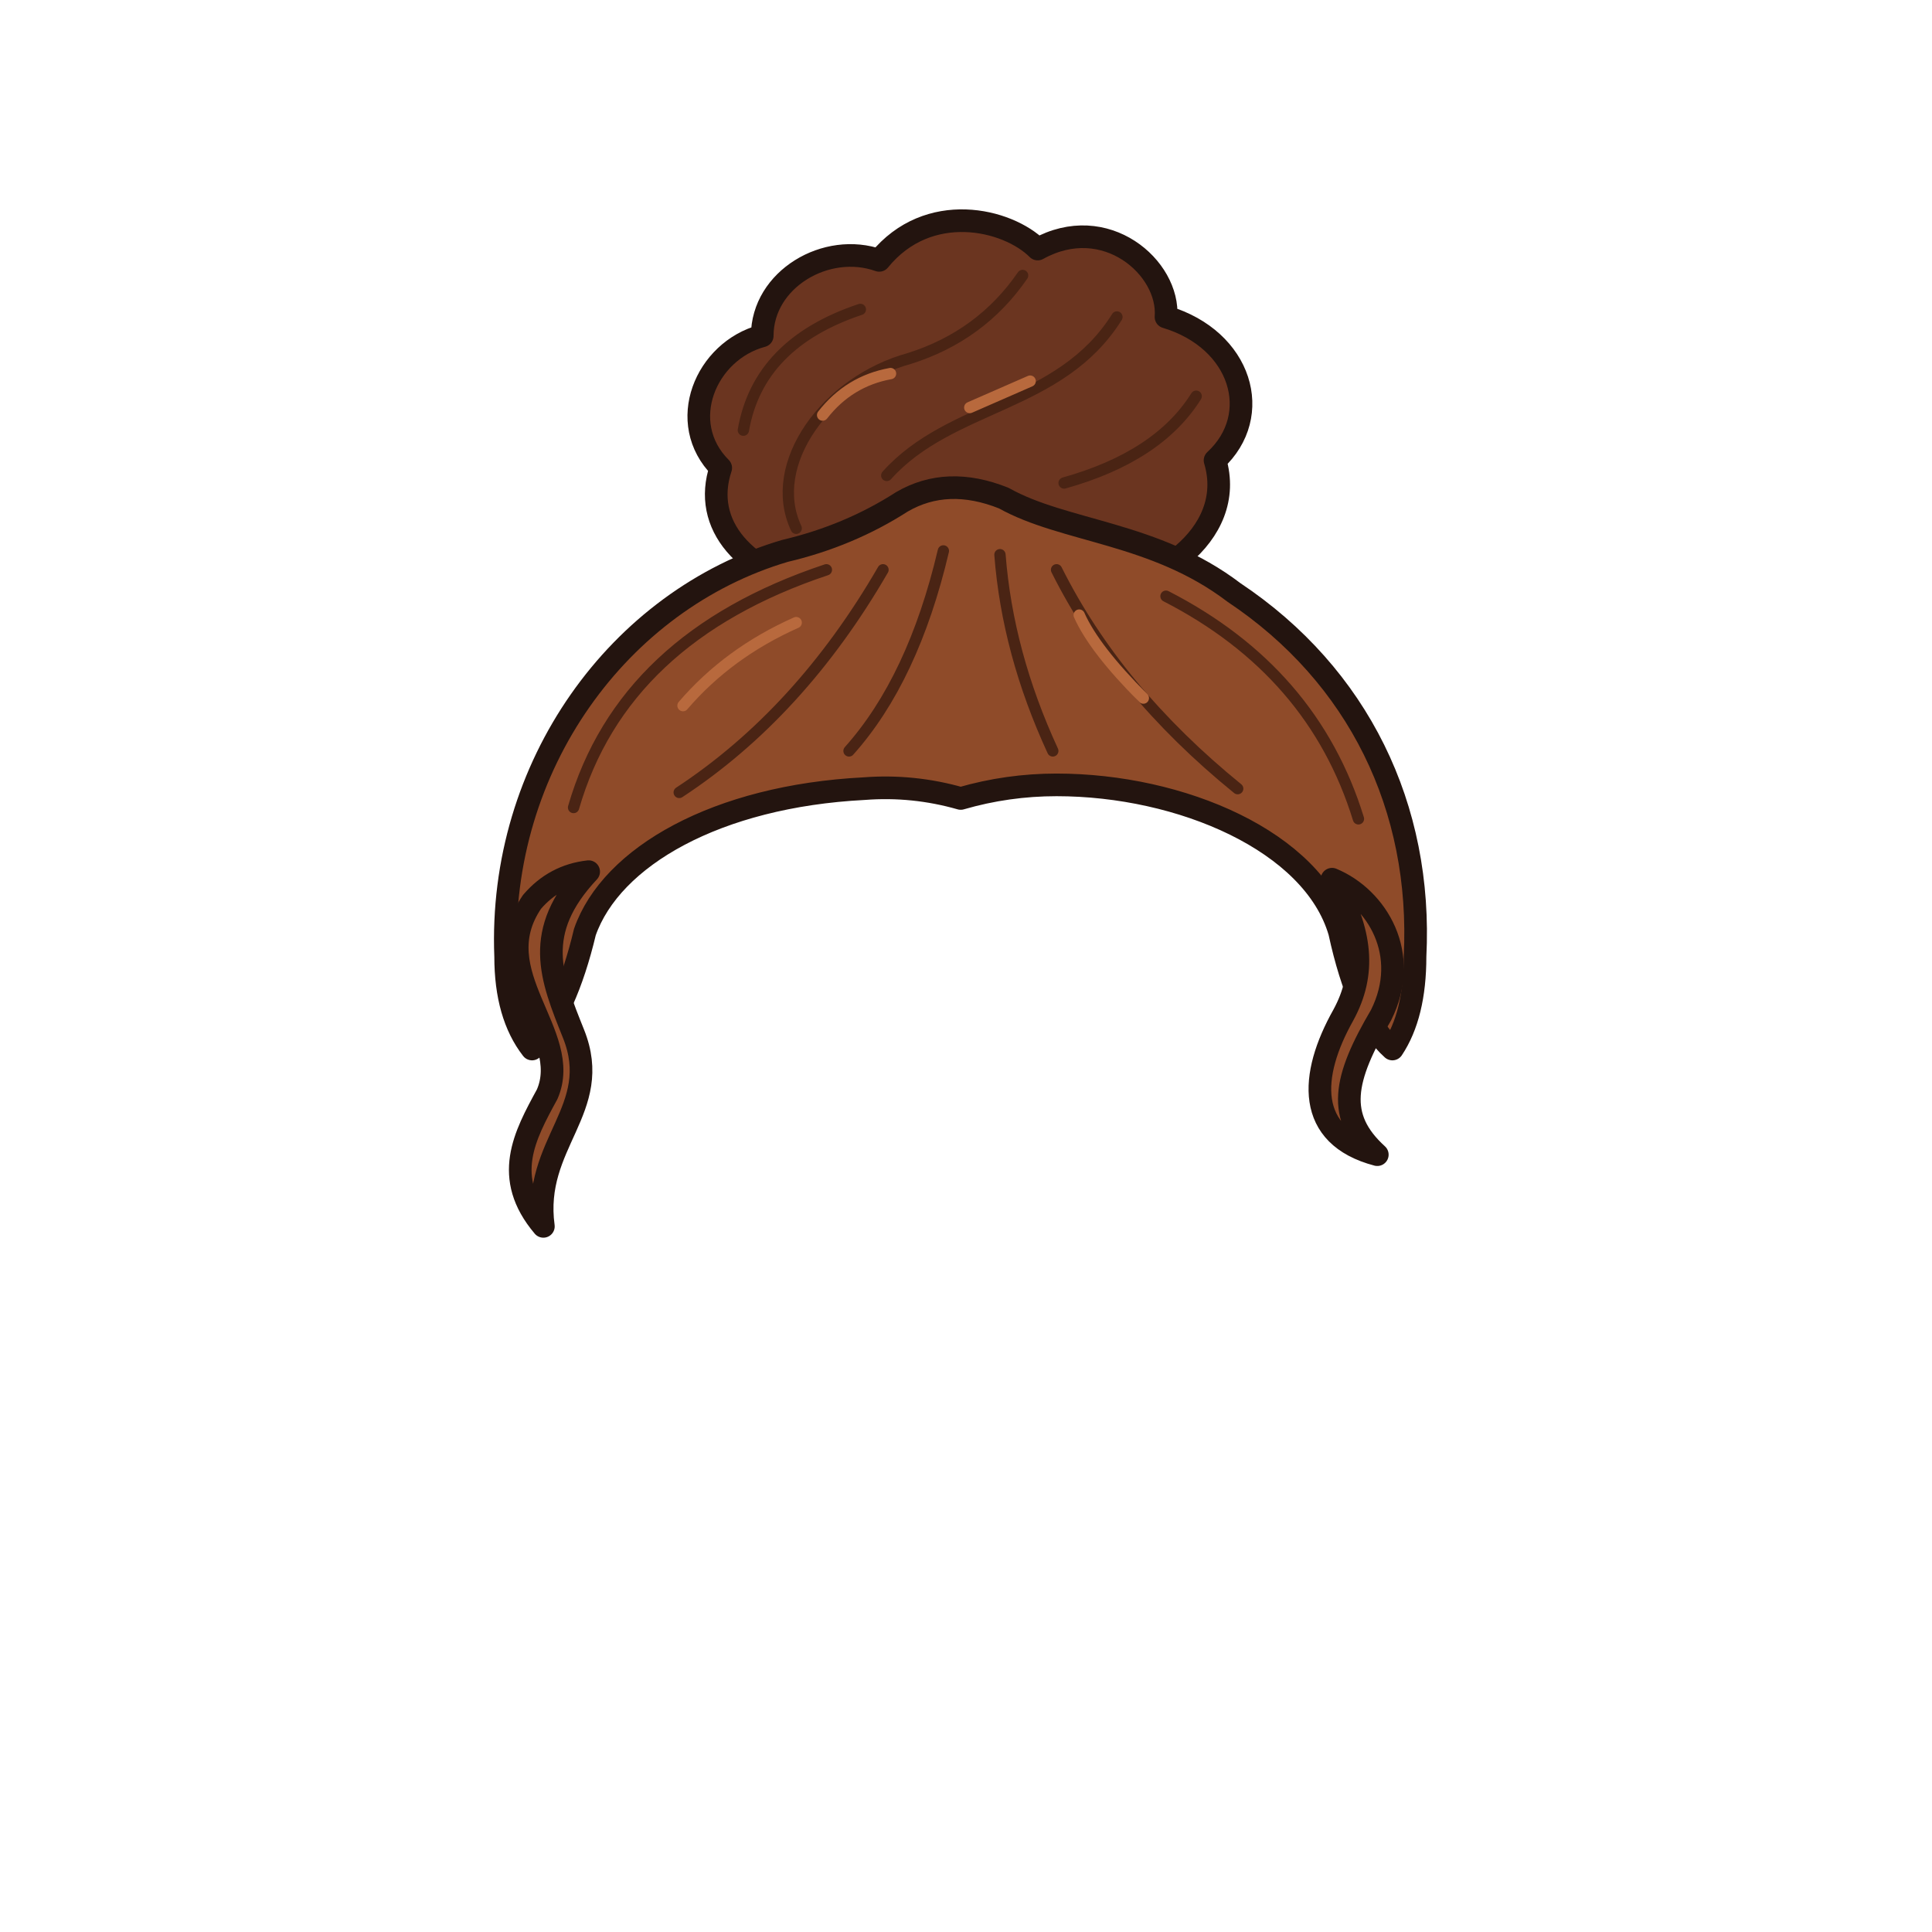
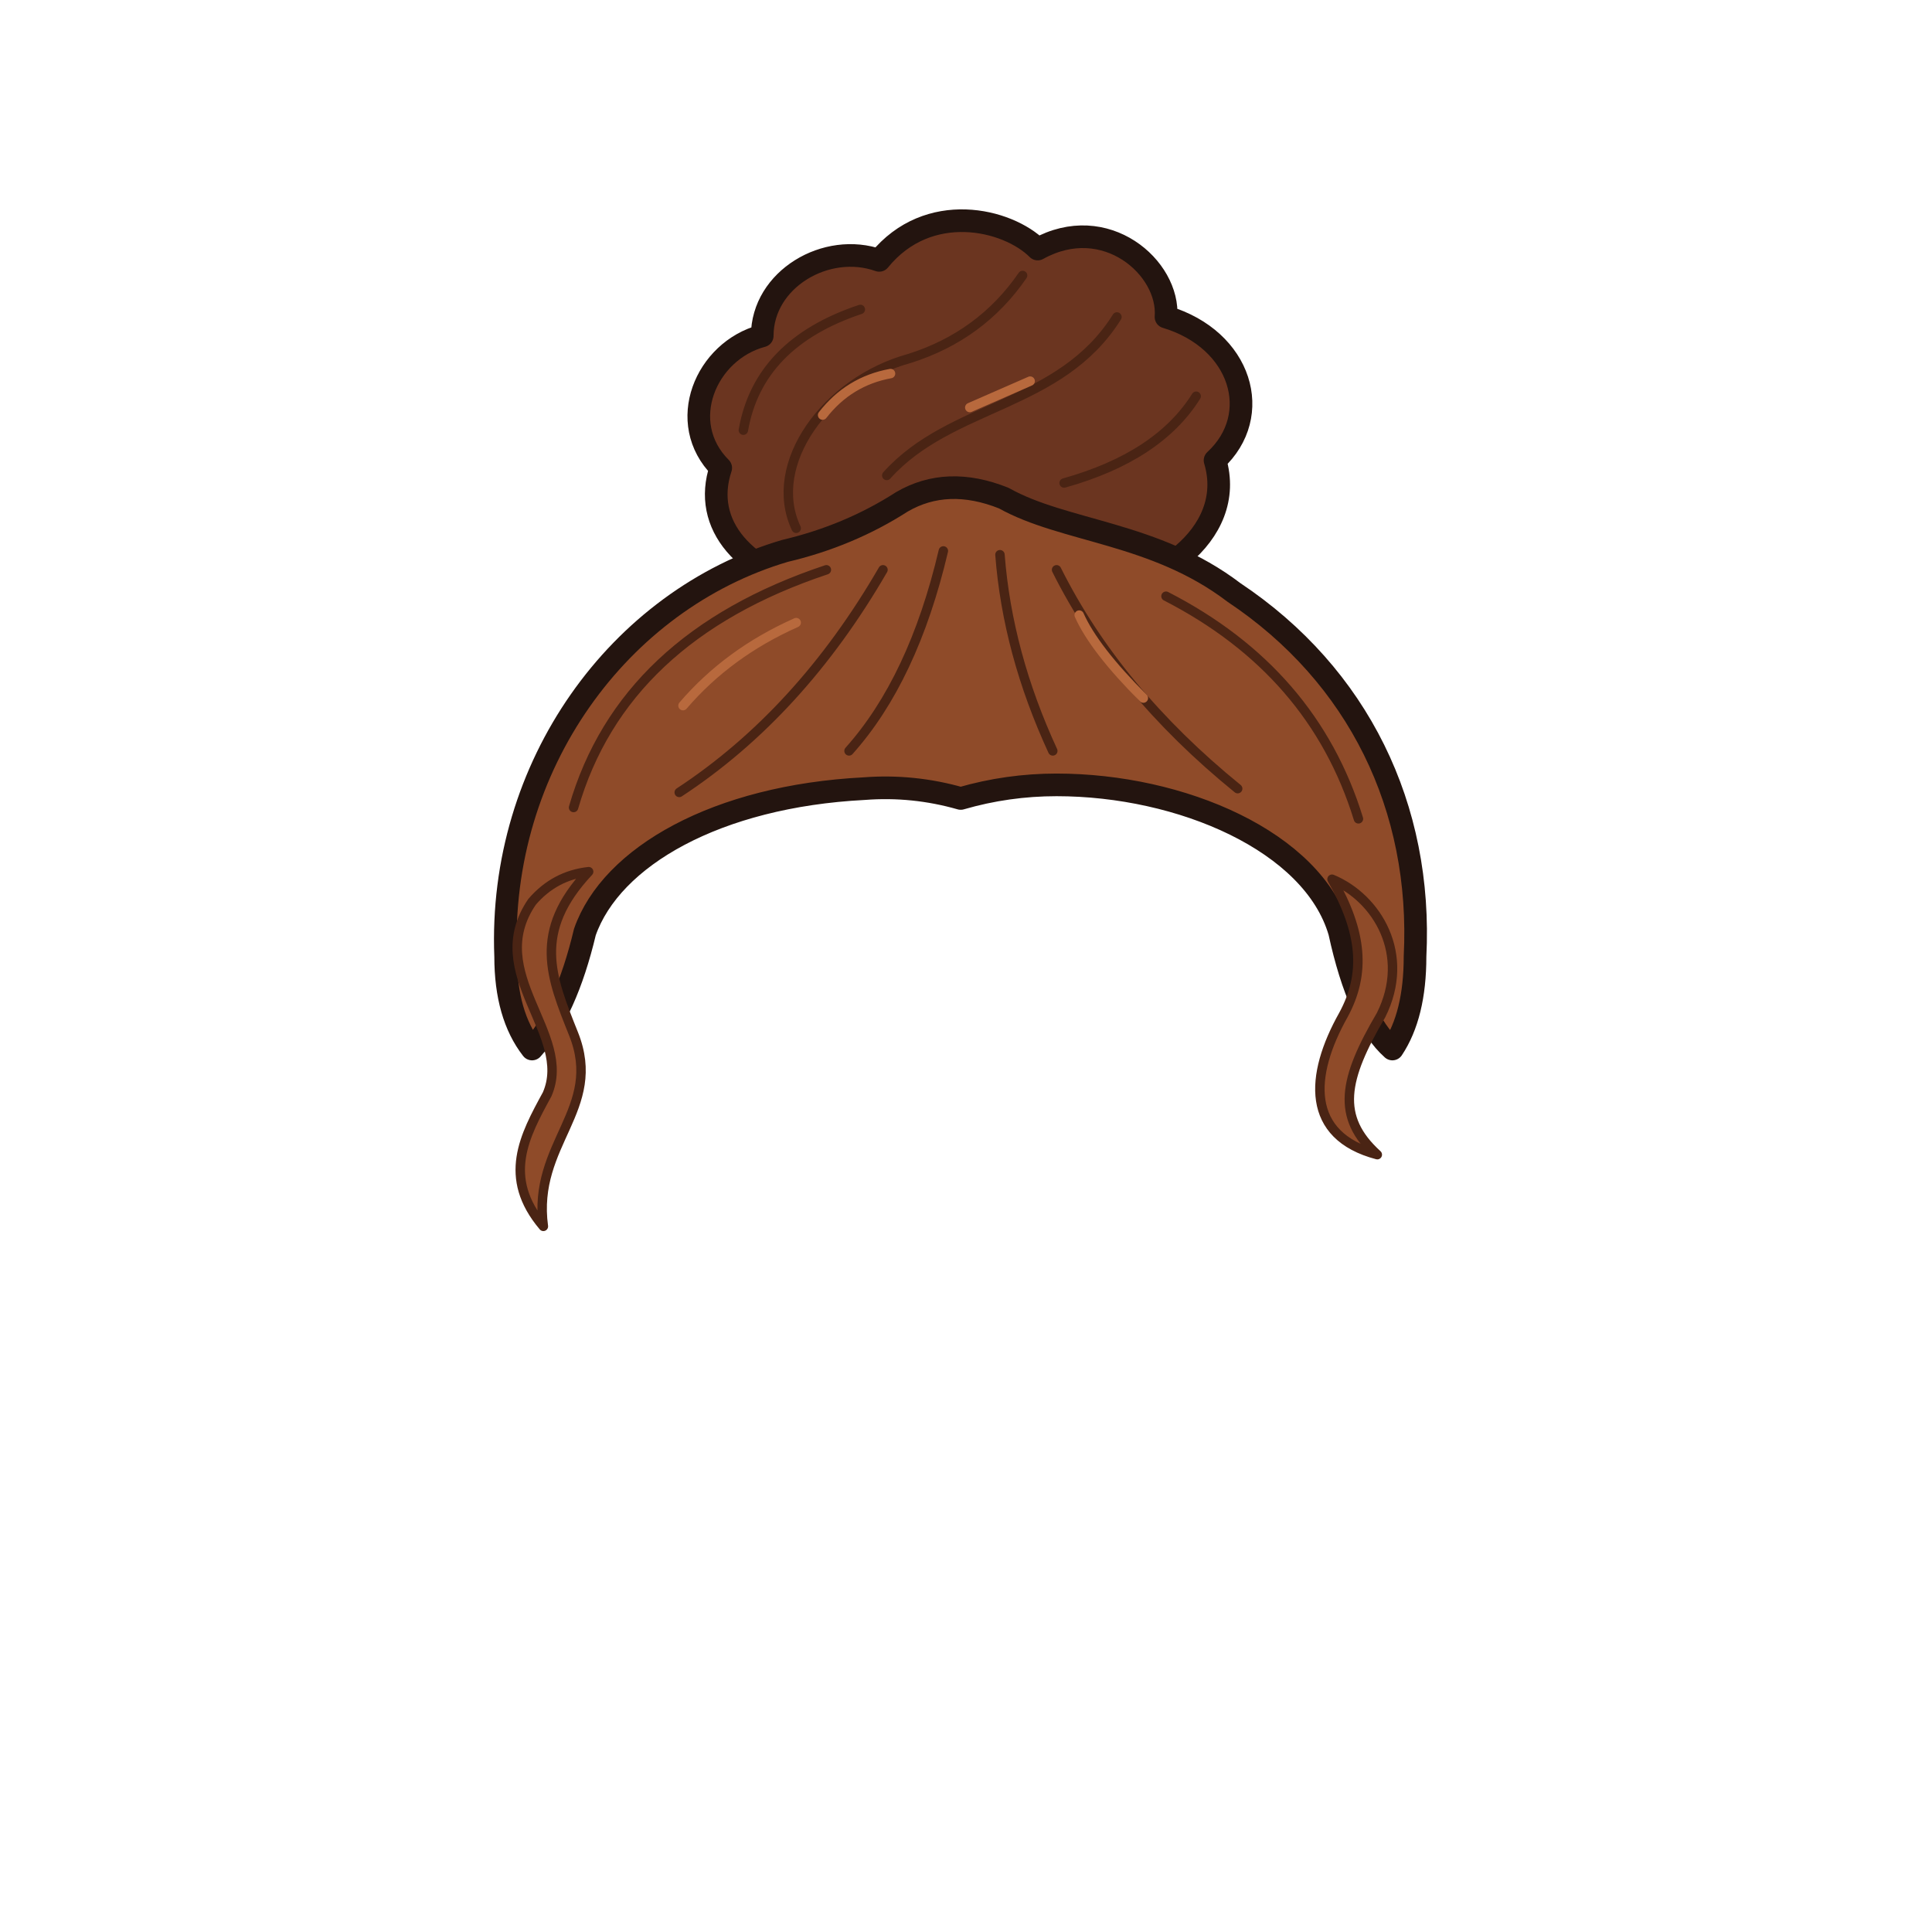
<svg xmlns="http://www.w3.org/2000/svg" viewBox="0 0 512 512" width="512" height="512" data-length="updo">
  <g id="hair_back" fill="#6b3520" stroke="#23140f" stroke-width="6" stroke-linejoin="round">
    <path d="M219 157C197 152 186 139 191 124C179 112 187 93 202 89C202 74 219 64 233 69C246 53 267 58 275 66C293 56 310 71 309 84C329 90 335 110 322 122C328 142 305 157 286 157Z" />
  </g>
  <g id="hair_base" fill="#8f4b29" stroke="#23140f" stroke-width="6" stroke-linejoin="round">
    <path d="M141 278Q134 269 134 253.5C132 203 164 159 208 146Q225 142 239 133Q251 126 266 132C282 141 306 141 327 157C360 179 377 214 375 253.5Q375 269 369 278Q360 270 355 247C348 223 313 208 280 208Q267 208 254.6 211.6Q242 208 229 209C190 211 162 227 155 247Q150 268 141 278Z" />
  </g>
-   <g id="hair_bangs" fill="#8f4b29" stroke="#23140f" stroke-width="6" stroke-linejoin="round">
+   <g id="hair_bangs" fill="#8f4b29" stroke="#4a2414" stroke-width="2.5" stroke-linejoin="round">
    <path d="M156 231C141 247 146 259 152 274C160 294 141 303 144 325C133 312 139 301 145 290C152 274 128 258 141 239Q147 232 156 231Z" />
    <path d="M353 233C365 238 374 253 366 269C356 286 354 296 365 306C346 301 347 285 356 269C362 258 361 247 353 233Z" />
  </g>
-   <g id="hair_lines" fill="none" stroke-width="3" stroke-linecap="round" stroke-linejoin="round">
+   <g id="hair_lines" fill="none" stroke-width="2.5" stroke-linecap="round" stroke-linejoin="round">
    <path stroke="#4a2414" d="M197 114Q201 91 228 82 M211 140C203 123 219 101 241 95Q260 89 271 73 M235 126C252 107 281 108 296 84 M282 128Q307 121 317 105 M152 214Q165 169 219 151 M180 210Q212 189 234 151 M225 199Q242 180 250 146 M279 199Q267 173 265 147 M328 209Q296 183 280 151 M360 217Q348 178 309 158" />
    <path stroke="#b8693d" d="M218 110Q225 101 236 99 M257 108L273 101 M181 187Q193 173 211 165 M303 185Q290 172 286 163" />
  </g>
</svg>
